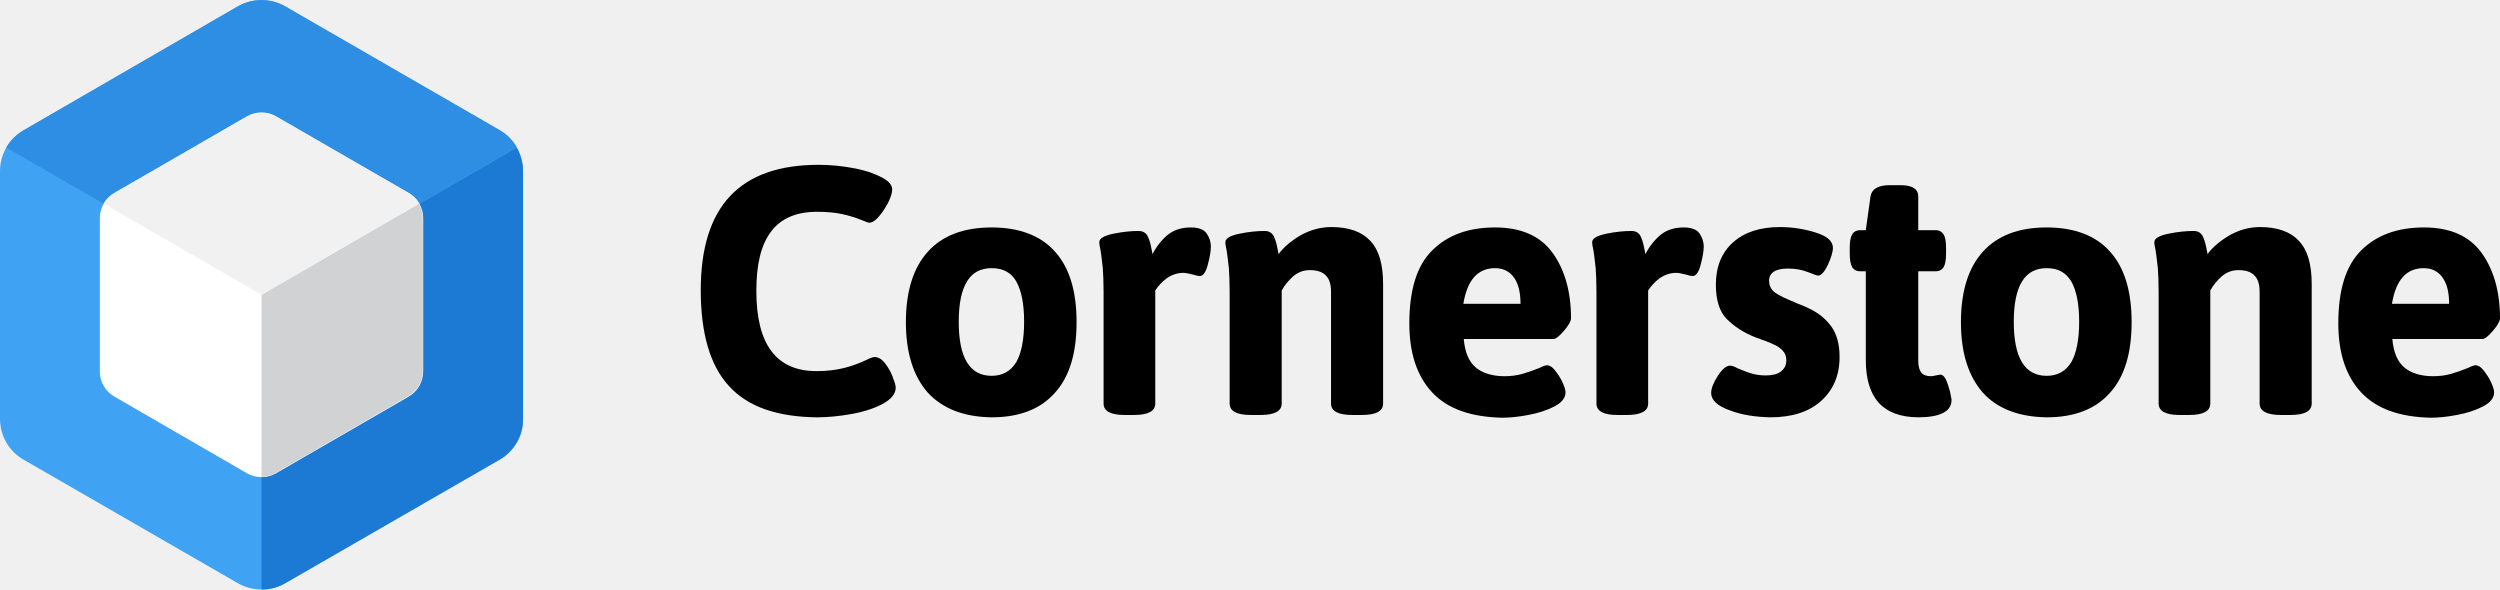
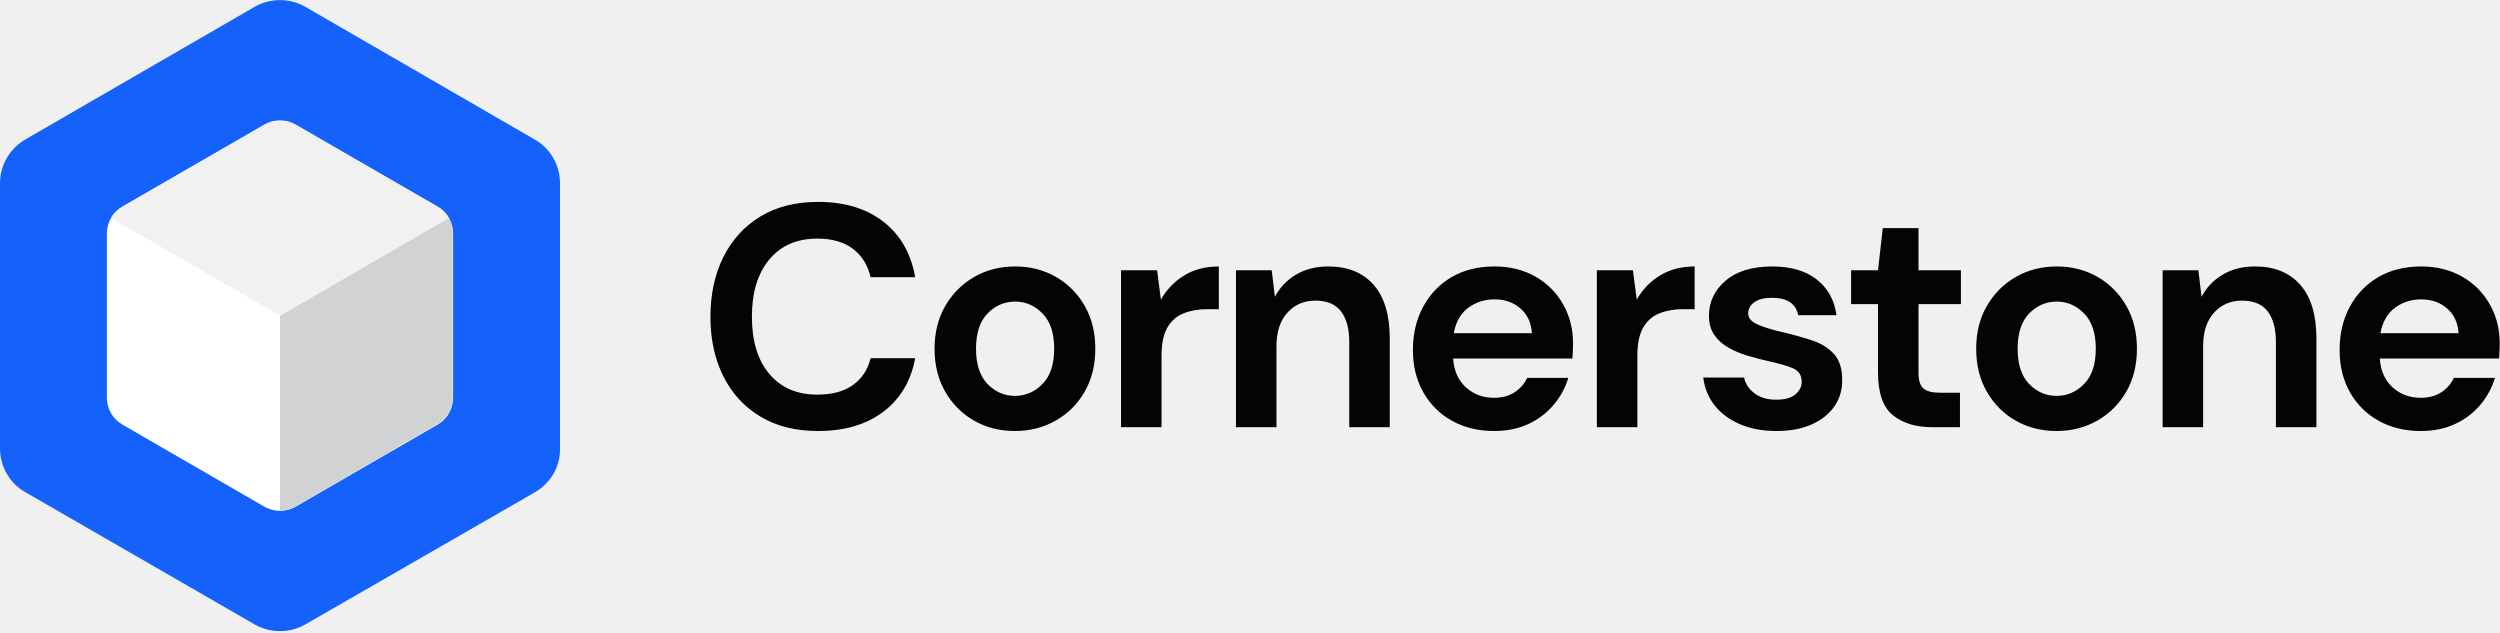
- <svg xmlns="http://www.w3.org/2000/svg" version="1.1" x="0px" y="0px" viewBox="0 0 638.6 150.6" style="enable-background:new 0 0 638.6 150.6;" xml:space="preserve">
-   <style type="text/css">
- 	.st0{fill:#40A2F3;}
- 	.st1{fill:#1C7AD5;}
- 	.st2{fill:#2E8EE4;}
- 	.st3{fill:#FFFFFF;}
- 	.st4{fill:#D0D2D3;}
- 	.st5{fill:#F1F1F2;}
- </style>
-   <g id="Cornerstone">
-     <g>
-       <path d="M186.2,98.6c-4.8-5.2-7.2-13.4-7.2-24.5c0-21.4,10-32,30.1-32c3,0,6.1,0.3,9.2,0.9c3.1,0.6,5.5,1.5,7.3,2.5    c1.6,0.9,2.3,1.9,2.3,2.9c0,0.8-0.3,1.9-1,3.3c-0.7,1.3-1.5,2.6-2.4,3.6c-0.9,1.1-1.8,1.6-2.5,1.6c-0.2,0-0.9-0.3-2.2-0.8    s-2.8-1-4.6-1.4c-1.8-0.4-4-0.6-6.5-0.6c-5.3,0-9.2,1.7-11.7,5c-2.6,3.4-3.8,8.4-3.8,15.2c0,13.7,5.1,20.5,15.4,20.5    c2.7,0,5-0.3,7-0.8c2-0.5,3.9-1.2,5.8-2.1c1-0.5,1.6-0.7,2-0.7c0.9,0,1.8,0.5,2.6,1.5c0.8,1,1.5,2.2,2,3.5    c0.5,1.3,0.8,2.2,0.8,2.8c0,1.6-1.1,2.9-3.2,4.1c-2,1.1-4.6,2-7.8,2.6s-6.3,0.9-9.1,0.9C198.5,106.5,191,103.9,186.2,98.6z" />
-       <path d="M237,100.3c-3.7-4.2-5.6-10.2-5.6-18c0-7.9,1.9-13.9,5.6-18c3.7-4.1,9.1-6.2,16.3-6.2c7.1,0,12.6,2.1,16.2,6.2    c3.7,4.1,5.5,10.1,5.5,18c0,7.9-1.8,13.9-5.5,18c-3.7,4.2-9.1,6.3-16.2,6.3C246.2,106.5,240.8,104.4,237,100.3z M259.6,92.5    c1.3-2.3,2-5.7,2-10.3c0-4.6-0.7-8-2-10.3c-1.3-2.3-3.4-3.4-6.3-3.4c-2.8,0-4.9,1.1-6.3,3.4c-1.4,2.3-2.1,5.7-2.1,10.3    c0,9.2,2.8,13.8,8.4,13.8C256.1,96,258.2,94.8,259.6,92.5z" />
-       <path d="M281.9,103.1V74.6c0-2.6-0.1-4.7-0.2-6.1c-0.2-1.4-0.3-3-0.6-4.7c-0.2-0.8-0.3-1.5-0.3-1.9c0-1,1.2-1.7,3.6-2.2    c2.4-0.5,4.6-0.7,6.4-0.7c1.1,0,1.8,0.4,2.3,1.2c0.4,0.8,0.7,1.7,0.9,2.7c0.2,1,0.3,1.6,0.4,2c1.1-2.1,2.5-3.8,4-5    c1.5-1.2,3.5-1.8,5.8-1.8c1.9,0,3.3,0.5,4,1.5c0.7,1,1.1,2.1,1.1,3.4c0,1.3-0.3,2.8-0.8,4.7s-1.2,2.8-2,2.8c-0.4,0-1-0.1-1.9-0.4    c-0.9-0.2-1.7-0.4-2.3-0.4c-1.6,0-3,0.5-4.3,1.4c-1.2,0.9-2.2,2-2.9,3.1v28.9c0,1.9-1.8,2.9-5.4,2.9h-2.5    C283.7,106,281.9,105,281.9,103.1z" />
-       <path d="M314.1,103.1V74.6c0-2.6-0.1-4.7-0.2-6.1c-0.2-1.4-0.3-3-0.6-4.7c-0.2-0.8-0.3-1.5-0.3-1.9c0-1,1.2-1.7,3.6-2.2    c2.4-0.5,4.6-0.7,6.4-0.7c1.1,0,1.8,0.4,2.3,1.2c0.4,0.8,0.7,1.7,0.9,2.7c0.2,1,0.3,1.6,0.4,2c1.4-1.9,3.4-3.5,5.8-4.9    c2.4-1.3,5-2,7.7-2c4.5,0,7.8,1.2,10,3.6c2.2,2.4,3.2,6,3.2,11v30.5c0,1.9-1.8,2.9-5.4,2.9h-2.5c-3.6,0-5.4-1-5.4-2.9V74.6    c0-1.9-0.4-3.3-1.3-4.2c-0.8-0.9-2.2-1.4-4.1-1.4c-1.6,0-3,0.5-4.3,1.6c-1.2,1.1-2.2,2.3-2.9,3.6v28.9c0,1.9-1.8,2.9-5.4,2.9h-2.5    C315.9,106,314.1,105,314.1,103.1z" />
-       <path d="M365.8,100.2c-3.9-4.2-5.8-10.1-5.8-17.6c0-8.5,1.9-14.7,5.8-18.6s9.2-5.9,16.1-5.9c6.7,0,11.6,2.2,14.7,6.5    s4.7,9.9,4.7,16.7c0,0.7-0.6,1.8-1.8,3.2c-1.2,1.4-2.1,2.1-2.7,2.1h-22.9c0.3,3.4,1.3,5.8,3.1,7.3c1.7,1.4,4.2,2.2,7.3,2.2    c1.7,0,3.2-0.2,4.6-0.6c1.4-0.4,2.8-0.9,4.3-1.5c1-0.5,1.6-0.7,2-0.7c0.6,0,1.3,0.4,2,1.3c0.7,0.9,1.4,1.9,1.9,3    c0.5,1.1,0.8,2,0.8,2.6c0,1.4-0.9,2.6-2.8,3.6s-4.1,1.7-6.7,2.2s-4.8,0.7-6.8,0.7C375.6,106.5,369.7,104.4,365.8,100.2z     M388.4,77.6c0-2.8-0.5-5-1.6-6.6c-1.1-1.6-2.7-2.5-4.9-2.5c-4.4,0-7.1,3-8.1,9.1H388.4z" />
-       <path d="M407.8,103.1V74.6c0-2.6-0.1-4.7-0.2-6.1c-0.2-1.4-0.3-3-0.6-4.7c-0.2-0.8-0.3-1.5-0.3-1.9c0-1,1.2-1.7,3.6-2.2    c2.4-0.5,4.6-0.7,6.4-0.7c1.1,0,1.8,0.4,2.3,1.2c0.4,0.8,0.7,1.7,0.9,2.7c0.2,1,0.3,1.6,0.4,2c1.1-2.1,2.5-3.8,4-5    c1.5-1.2,3.5-1.8,5.8-1.8c1.9,0,3.3,0.5,4,1.5c0.7,1,1.1,2.1,1.1,3.4c0,1.3-0.3,2.8-0.8,4.7s-1.2,2.8-2,2.8c-0.4,0-1-0.1-1.9-0.4    c-0.9-0.2-1.7-0.4-2.3-0.4c-1.6,0-3,0.5-4.3,1.4c-1.2,0.9-2.2,2-2.9,3.1v28.9c0,1.9-1.8,2.9-5.4,2.9h-2.5    C409.6,106,407.8,105,407.8,103.1z" />
-       <path d="M441.8,104.8c-3.1-1.1-4.7-2.6-4.7-4.4c0-1.2,0.6-2.7,1.7-4.4c1.1-1.7,2.2-2.6,3.1-2.6c0.5,0,1.1,0.2,2,0.7    c1.3,0.5,2.4,1,3.5,1.3c1,0.3,2.3,0.5,3.6,0.5c1.7,0,3-0.3,3.9-1c0.9-0.7,1.4-1.6,1.4-2.8c0-1.1-0.3-1.9-1-2.6    c-0.7-0.7-1.4-1.2-2.2-1.5c-0.8-0.4-2.3-1-4.6-1.8c-3.1-1.2-5.5-2.8-7.4-4.7c-1.9-1.9-2.8-4.9-2.8-8.8c0-4.6,1.5-8.2,4.4-10.8    c2.9-2.6,6.9-3.9,12-3.9c3.2,0,6.2,0.5,9.1,1.4c2.9,0.9,4.4,2.2,4.4,3.9c0,1.1-0.5,2.6-1.3,4.4c-0.9,1.8-1.7,2.7-2.5,2.7    c-0.2,0-1.1-0.3-2.6-0.9c-1.5-0.6-3.2-0.9-5.1-0.9c-3.2,0-4.8,1.1-4.8,3.1c0,1.3,0.5,2.3,1.6,3.1c1,0.7,2.7,1.5,4.9,2.4    c0.4,0.2,0.9,0.4,1.7,0.7c0.8,0.3,1.4,0.6,2,0.9c2.4,1.1,4.3,2.7,5.7,4.6c1.4,2,2.1,4.5,2.1,7.8c0,4.7-1.6,8.4-4.7,11.2    c-3.1,2.8-7.4,4.2-13,4.2C448.3,106.5,444.9,106,441.8,104.8z" />
-       <path d="M476.6,91.9V69.3h-1.4c-1,0-1.7-0.4-2.1-1.1c-0.4-0.7-0.6-1.9-0.6-3.4v-1.5c0-1.6,0.2-2.7,0.6-3.4    c0.4-0.7,1.1-1.1,2.1-1.1h1.4l1.2-8.6c0.3-1.9,1.9-2.9,4.9-2.9h2.8c3,0,4.5,1,4.5,2.9v8.6h4.4c1,0,1.6,0.4,2.1,1.1    c0.4,0.7,0.6,1.9,0.6,3.4v1.5c0,1.6-0.2,2.7-0.6,3.4c-0.4,0.7-1.1,1.1-2.1,1.1h-4.4v22.9c0,1.4,0.3,2.4,0.8,3    c0.5,0.6,1.3,0.9,2.5,0.9c0.3,0,0.7-0.1,1.2-0.2c0.5-0.1,0.9-0.2,1.2-0.2c0.5,0,1,0.5,1.4,1.3c0.4,0.9,0.7,1.9,1,3    c0.2,1.1,0.4,1.8,0.4,2.2c0,2.9-2.9,4.4-8.6,4.4C481,106.5,476.6,101.7,476.6,91.9z" />
-       <path d="M506.5,100.3c-3.7-4.2-5.6-10.2-5.6-18c0-7.9,1.9-13.9,5.6-18c3.7-4.1,9.1-6.2,16.3-6.2c7.1,0,12.6,2.1,16.2,6.2    c3.7,4.1,5.5,10.1,5.5,18c0,7.9-1.8,13.9-5.5,18c-3.7,4.2-9.1,6.3-16.2,6.3C515.7,106.5,510.2,104.4,506.5,100.3z M529.1,92.5    c1.3-2.3,2-5.7,2-10.3c0-4.6-0.7-8-2-10.3c-1.4-2.3-3.4-3.4-6.3-3.4c-2.8,0-4.9,1.1-6.3,3.4c-1.4,2.3-2.1,5.7-2.1,10.3    c0,9.2,2.8,13.8,8.4,13.8C525.6,96,527.7,94.8,529.1,92.5z" />
-       <path d="M551.4,103.1V74.6c0-2.6-0.1-4.7-0.2-6.1c-0.2-1.4-0.3-3-0.6-4.7c-0.2-0.8-0.3-1.5-0.3-1.9c0-1,1.2-1.7,3.6-2.2    c2.4-0.5,4.6-0.7,6.4-0.7c1.1,0,1.8,0.4,2.3,1.2c0.4,0.8,0.7,1.7,0.9,2.7c0.2,1,0.3,1.6,0.4,2c1.4-1.9,3.4-3.5,5.8-4.9    c2.4-1.3,4.9-2,7.6-2c4.5,0,7.8,1.2,10,3.6c2.2,2.4,3.2,6,3.2,11v30.5c0,1.9-1.8,2.9-5.4,2.9h-2.5c-3.6,0-5.4-1-5.4-2.9V74.6    c0-1.9-0.4-3.3-1.3-4.2c-0.8-0.9-2.2-1.4-4.1-1.4c-1.6,0-3,0.5-4.3,1.6c-1.2,1.1-2.2,2.3-2.9,3.6v28.9c0,1.9-1.8,2.9-5.4,2.9h-2.5    C553.2,106,551.4,105,551.4,103.1z" />
-       <path d="M603.1,100.2c-3.9-4.2-5.8-10.1-5.8-17.6c0-8.5,1.9-14.7,5.8-18.6s9.2-5.9,16.1-5.9c6.7,0,11.6,2.2,14.7,6.5    c3.1,4.3,4.7,9.9,4.7,16.7c0,0.7-0.6,1.8-1.8,3.2c-1.2,1.4-2.1,2.1-2.7,2.1h-23c0.3,3.4,1.3,5.8,3.1,7.3c1.7,1.4,4.2,2.2,7.3,2.2    c1.7,0,3.2-0.2,4.6-0.6c1.4-0.4,2.8-0.9,4.3-1.5c1-0.5,1.6-0.7,2-0.7c0.6,0,1.3,0.4,2,1.3c0.7,0.9,1.4,1.9,1.9,3    c0.5,1.1,0.8,2,0.8,2.6c0,1.4-0.9,2.6-2.8,3.6c-1.9,1-4.1,1.7-6.7,2.2c-2.6,0.5-4.8,0.7-6.8,0.7    C612.9,106.5,607,104.4,603.1,100.2z M625.6,77.6c0-2.8-0.5-5-1.6-6.6c-1.1-1.6-2.7-2.5-4.9-2.5c-4.4,0-7.1,3-8.1,9.1H625.6z" />
+ <svg xmlns="http://www.w3.org/2000/svg" width="158px" height="40px" viewBox="0 0 158 40" version="1.1">
+   <g id="Page-1" stroke="none" stroke-width="1" fill="none" fill-rule="evenodd">
+     <g id="Desktop" transform="translate(-103, -99)" fill-rule="nonzero">
+       <g id="Group" transform="translate(103, 99)">
+         <path d="M51.7,27.24 C53.38,27.24 54.757,26.833 55.83,26.02 C56.903,25.207 57.573,24.08 57.84,22.64 L57.84,22.64 L55.02,22.64 C54.847,23.36 54.477,23.923 53.91,24.33 C53.343,24.737 52.593,24.94 51.66,24.94 C50.367,24.94 49.353,24.503 48.62,23.63 C47.887,22.757 47.52,21.553 47.52,20.02 C47.52,18.487 47.887,17.28 48.62,16.4 C49.353,15.52 50.367,15.08 51.66,15.08 C52.593,15.08 53.343,15.297 53.91,15.73 C54.477,16.163 54.847,16.76 55.02,17.52 L55.02,17.52 L57.84,17.52 C57.573,16.013 56.903,14.843 55.83,14.01 C54.757,13.177 53.38,12.76 51.7,12.76 C50.287,12.76 49.073,13.067 48.06,13.68 C47.047,14.293 46.267,15.147 45.72,16.24 C45.173,17.333 44.9,18.593 44.9,20.02 C44.9,21.447 45.173,22.703 45.72,23.79 C46.267,24.877 47.047,25.723 48.06,26.33 C49.073,26.937 50.287,27.24 51.7,27.24 Z M64.144,27.24 C65.091,27.24 65.951,27.02 66.724,26.58 C67.498,26.14 68.108,25.53 68.554,24.75 C69.001,23.97 69.224,23.067 69.224,22.04 C69.224,21.013 69.001,20.11 68.554,19.33 C68.108,18.55 67.501,17.94 66.734,17.5 C65.968,17.06 65.111,16.84 64.164,16.84 C63.204,16.84 62.341,17.06 61.574,17.5 C60.808,17.94 60.198,18.55 59.744,19.33 C59.291,20.11 59.064,21.013 59.064,22.04 C59.064,23.067 59.288,23.97 59.734,24.75 C60.181,25.53 60.788,26.14 61.554,26.58 C62.321,27.02 63.184,27.24 64.144,27.24 Z M64.144,25.02 C63.478,25.02 62.901,24.77 62.414,24.27 C61.928,23.77 61.684,23.027 61.684,22.04 C61.684,21.053 61.928,20.31 62.414,19.81 C62.901,19.31 63.484,19.06 64.164,19.06 C64.818,19.06 65.391,19.31 65.884,19.81 C66.378,20.31 66.624,21.053 66.624,22.04 C66.624,23.027 66.378,23.77 65.884,24.27 C65.391,24.77 64.811,25.02 64.144,25.02 Z M73.409,27 L73.409,22.48 C73.409,21.72 73.532,21.127 73.779,20.7 C74.025,20.273 74.369,19.973 74.809,19.8 C75.249,19.627 75.749,19.54 76.309,19.54 L76.309,19.54 L77.029,19.54 L77.029,16.84 C76.189,16.84 75.459,17.03 74.839,17.41 C74.219,17.79 73.729,18.3 73.369,18.94 L73.369,18.94 L73.129,17.08 L70.849,17.08 L70.849,27 L73.409,27 Z M80.673,27 L80.673,21.88 C80.673,20.973 80.903,20.267 81.363,19.76 C81.823,19.253 82.413,19 83.133,19 C83.866,19 84.406,19.227 84.753,19.68 C85.099,20.133 85.273,20.787 85.273,21.64 L85.273,21.64 L85.273,27 L87.833,27 L87.833,21.4 C87.833,19.907 87.493,18.773 86.813,18 C86.133,17.227 85.179,16.84 83.953,16.84 C83.166,16.84 82.483,17.013 81.903,17.36 C81.323,17.707 80.879,18.173 80.573,18.76 L80.573,18.76 L80.373,17.08 L78.113,17.08 L78.113,27 L80.673,27 Z M94.437,27.24 C95.237,27.24 95.954,27.093 96.587,26.8 C97.22,26.507 97.754,26.103 98.187,25.59 C98.62,25.077 98.93,24.507 99.117,23.88 L99.117,23.88 L96.517,23.88 C96.344,24.253 96.08,24.557 95.727,24.79 C95.374,25.023 94.937,25.14 94.417,25.14 C93.724,25.14 93.134,24.92 92.647,24.48 C92.16,24.04 91.89,23.433 91.837,22.66 L91.837,22.66 L99.377,22.66 C99.39,22.487 99.4,22.32 99.407,22.16 C99.414,22 99.417,21.847 99.417,21.7 C99.417,20.793 99.207,19.97 98.787,19.23 C98.367,18.49 97.784,17.907 97.037,17.48 C96.29,17.053 95.43,16.84 94.457,16.84 C93.417,16.84 92.514,17.063 91.747,17.51 C90.98,17.957 90.38,18.58 89.947,19.38 C89.514,20.18 89.297,21.093 89.297,22.12 C89.297,23.133 89.517,24.027 89.957,24.8 C90.397,25.573 91.004,26.173 91.777,26.6 C92.55,27.027 93.437,27.24 94.437,27.24 Z M96.817,21.06 L91.877,21.06 C92.01,20.34 92.317,19.803 92.797,19.45 C93.277,19.097 93.83,18.92 94.457,18.92 C95.11,18.92 95.657,19.113 96.097,19.5 C96.537,19.887 96.777,20.407 96.817,21.06 L96.817,21.06 Z M103.481,27 L103.481,22.48 C103.481,21.72 103.605,21.127 103.851,20.7 C104.098,20.273 104.441,19.973 104.881,19.8 C105.321,19.627 105.821,19.54 106.381,19.54 L106.381,19.54 L107.101,19.54 L107.101,16.84 C106.261,16.84 105.531,17.03 104.911,17.41 C104.291,17.79 103.801,18.3 103.441,18.94 L103.441,18.94 L103.201,17.08 L100.921,17.08 L100.921,27 L103.481,27 Z M112.286,27.24 C113.139,27.24 113.879,27.1 114.506,26.82 C115.132,26.54 115.612,26.153 115.946,25.66 C116.279,25.167 116.439,24.613 116.426,24 C116.426,23.293 116.252,22.75 115.906,22.37 C115.559,21.99 115.096,21.703 114.516,21.51 C113.936,21.317 113.299,21.14 112.606,20.98 C111.966,20.833 111.452,20.673 111.066,20.5 C110.679,20.327 110.486,20.093 110.486,19.8 C110.486,19.52 110.616,19.287 110.876,19.1 C111.136,18.913 111.506,18.82 111.986,18.82 C112.946,18.82 113.499,19.187 113.646,19.92 L113.646,19.92 L116.066,19.92 C115.932,18.96 115.516,18.207 114.816,17.66 C114.116,17.113 113.179,16.84 112.006,16.84 C110.739,16.84 109.756,17.14 109.056,17.74 C108.356,18.34 108.006,19.08 108.006,19.96 C108.006,20.44 108.119,20.843 108.346,21.17 C108.572,21.497 108.869,21.763 109.236,21.97 C109.602,22.177 110.006,22.347 110.446,22.48 C110.886,22.613 111.319,22.727 111.746,22.82 C112.412,22.967 112.932,23.117 113.306,23.27 C113.679,23.423 113.866,23.713 113.866,24.14 C113.866,24.433 113.736,24.693 113.476,24.92 C113.216,25.147 112.806,25.26 112.246,25.26 C111.686,25.26 111.229,25.123 110.876,24.85 C110.522,24.577 110.306,24.247 110.226,23.86 L110.226,23.86 L107.646,23.86 C107.726,24.527 107.966,25.113 108.366,25.62 C108.766,26.127 109.299,26.523 109.966,26.81 C110.632,27.097 111.406,27.24 112.286,27.24 Z M123.87,27 L123.87,24.82 L122.63,24.82 C122.123,24.82 121.767,24.73 121.56,24.55 C121.353,24.37 121.25,24.04 121.25,23.56 L121.25,23.56 L121.25,19.22 L123.93,19.22 L123.93,17.08 L121.25,17.08 L121.25,14.42 L118.99,14.42 L118.69,17.08 L116.99,17.08 L116.99,19.22 L118.69,19.22 L118.69,23.54 C118.69,24.833 119.003,25.733 119.63,26.24 C120.257,26.747 121.09,27 122.13,27 L122.13,27 L123.87,27 Z M129.974,27.24 C130.921,27.24 131.781,27.02 132.554,26.58 C133.327,26.14 133.937,25.53 134.384,24.75 C134.831,23.97 135.054,23.067 135.054,22.04 C135.054,21.013 134.831,20.11 134.384,19.33 C133.937,18.55 133.331,17.94 132.564,17.5 C131.797,17.06 130.941,16.84 129.994,16.84 C129.034,16.84 128.171,17.06 127.404,17.5 C126.637,17.94 126.027,18.55 125.574,19.33 C125.121,20.11 124.894,21.013 124.894,22.04 C124.894,23.067 125.117,23.97 125.564,24.75 C126.011,25.53 126.617,26.14 127.384,26.58 C128.151,27.02 129.014,27.24 129.974,27.24 Z M129.974,25.02 C129.307,25.02 128.731,24.77 128.244,24.27 C127.757,23.77 127.514,23.027 127.514,22.04 C127.514,21.053 127.757,20.31 128.244,19.81 C128.731,19.31 129.314,19.06 129.994,19.06 C130.647,19.06 131.221,19.31 131.714,19.81 C132.207,20.31 132.454,21.053 132.454,22.04 C132.454,23.027 132.207,23.77 131.714,24.27 C131.221,24.77 130.641,25.02 129.974,25.02 Z M139.238,27 L139.238,21.88 C139.238,20.973 139.468,20.267 139.928,19.76 C140.388,19.253 140.978,19 141.698,19 C142.432,19 142.972,19.227 143.318,19.68 C143.665,20.133 143.838,20.787 143.838,21.64 L143.838,21.64 L143.838,27 L146.398,27 L146.398,21.4 C146.398,19.907 146.058,18.773 145.378,18 C144.698,17.227 143.745,16.84 142.518,16.84 C141.732,16.84 141.048,17.013 140.468,17.36 C139.888,17.707 139.445,18.173 139.138,18.76 L139.138,18.76 L138.938,17.08 L136.678,17.08 L136.678,27 L139.238,27 Z M153.003,27.24 C153.803,27.24 154.519,27.093 155.153,26.8 C155.786,26.507 156.319,26.103 156.753,25.59 C157.186,25.077 157.496,24.507 157.683,23.88 L157.683,23.88 L155.083,23.88 C154.909,24.253 154.646,24.557 154.293,24.79 C153.939,25.023 153.503,25.14 152.983,25.14 C152.289,25.14 151.699,24.92 151.213,24.48 C150.726,24.04 150.456,23.433 150.403,22.66 L150.403,22.66 L157.943,22.66 C157.956,22.487 157.966,22.32 157.973,22.16 C157.979,22 157.983,21.847 157.983,21.7 C157.983,20.793 157.773,19.97 157.353,19.23 C156.933,18.49 156.349,17.907 155.603,17.48 C154.856,17.053 153.996,16.84 153.023,16.84 C151.983,16.84 151.079,17.063 150.313,17.51 C149.546,17.957 148.946,18.58 148.513,19.38 C148.079,20.18 147.863,21.093 147.863,22.12 C147.863,23.133 148.083,24.027 148.523,24.8 C148.963,25.573 149.569,26.173 150.343,26.6 C151.116,27.027 152.003,27.24 153.003,27.24 Z M155.383,21.06 L150.443,21.06 C150.576,20.34 150.883,19.803 151.363,19.45 C151.843,19.097 152.396,18.92 153.023,18.92 C153.676,18.92 154.223,19.113 154.663,19.5 C155.103,19.887 155.343,20.407 155.383,21.06 L155.383,21.06 Z" id="Cornerstone" fill="#040406" />
+         <g id="symbol" transform="translate(-0, 0)">
+           <g id="Cube1" fill="#1562FB">
+             <path d="M33.828,31.099 L19.285,39.47 C18.305,40.026 17.086,40.026 16.106,39.47 L1.589,31.099 C0.609,30.543 0,29.483 0,28.344 L0,11.576 C0,10.437 0.609,9.404 1.589,8.821 L16.106,0.424 C17.086,-0.132 18.305,-0.132 19.285,0.424 L33.801,8.821 C34.781,9.377 35.391,10.437 35.391,11.576 L35.391,28.344 C35.417,29.483 34.808,30.517 33.828,31.099 Z" id="Path" />
+           </g>
+           <g id="Cube2" transform="translate(6.622517, 7.417219)">
+             <path d="M21.033,19.417 L12.053,24.609 C11.444,24.954 10.702,24.954 10.093,24.609 L1.113,19.417 C0.503,19.073 0.132,18.411 0.132,17.722 L0.132,7.338 C0.132,6.649 0.503,5.987 1.113,5.642 L10.093,0.45 C10.702,0.106 11.444,0.106 12.053,0.45 L21.033,5.642 C21.642,5.987 22.013,6.649 22.013,7.338 L22.013,17.695 C22.013,18.411 21.642,19.073 21.033,19.417 Z" id="Path" fill="#FFFFFF" />
+             <path d="M11.073,12.53 L11.073,24.848 C11.417,24.848 11.762,24.768 12.053,24.583 L16.53,21.987 L21.007,19.391 C21.616,19.046 21.987,18.384 21.987,17.695 L21.987,7.338 C21.987,6.993 21.881,6.649 21.722,6.358 L11.073,12.53 Z" id="Path" fill="#D0D2D3" />
+             <path d="M11.073,12.53 L21.748,6.358 C21.589,6.066 21.325,5.801 21.033,5.642 L12.053,0.477 C11.444,0.132 10.702,0.132 10.093,0.477 L1.113,5.642 C0.821,5.828 0.556,6.066 0.397,6.358 L11.073,12.53 Z" id="Path" fill="#F1F1F2" />
+           </g>
+         </g>
+       </g>
    </g>
  </g>
-   <g id="Cube1">
-     <path class="st0" d="M127.7,117.4L72.8,149c-3.7,2.1-8.3,2.1-12,0L6,117.4c-3.7-2.1-6-6.1-6-10.4l0-63.3c0-4.3,2.3-8.2,6-10.4   L60.8,1.6c3.7-2.1,8.3-2.1,12,0l54.8,31.7c3.7,2.1,6,6.1,6,10.4V107C133.7,111.3,131.4,115.2,127.7,117.4z" />
-     <path class="st1" d="M66.8,75.3v75.3c2.1,0,4.1-0.5,6-1.6l27.4-15.8l27.4-15.8c3.7-2.1,6-6.1,6-10.4V43.7c0-2.1-0.6-4.2-1.6-6   L66.8,75.3z" />
-     <path class="st2" d="M66.8,75.3l65.2-37.7c-1-1.8-2.5-3.3-4.4-4.4L72.8,1.6c-3.7-2.1-8.3-2.1-12,0L6,33.3c-1.9,1.1-3.4,2.6-4.4,4.4   L66.8,75.3z" />
-   </g>
-   <g id="Cube2">
-     <path class="st3" d="M104.4,101.3l-33.9,19.6c-2.3,1.3-5.1,1.3-7.4,0l-33.9-19.6c-2.3-1.3-3.7-3.8-3.7-6.4V55.7   c0-2.6,1.4-5.1,3.7-6.4l33.9-19.6c2.3-1.3,5.1-1.3,7.4,0l33.9,19.6c2.3,1.3,3.7,3.8,3.7,6.4v39.1C108.1,97.5,106.7,100,104.4,101.3   z" />
-     <path class="st4" d="M66.8,75.3v46.5c1.3,0,2.6-0.3,3.7-1l16.9-9.8l16.9-9.8c2.3-1.3,3.7-3.8,3.7-6.4V55.7c0-1.3-0.4-2.6-1-3.7   L66.8,75.3z" />
-     <path class="st5" d="M66.8,75.3L107.1,52c-0.6-1.1-1.6-2.1-2.7-2.7L70.5,29.8c-2.3-1.3-5.1-1.3-7.4,0L29.2,49.3   c-1.1,0.7-2.1,1.6-2.7,2.7L66.8,75.3z" />
-   </g>
</svg>
